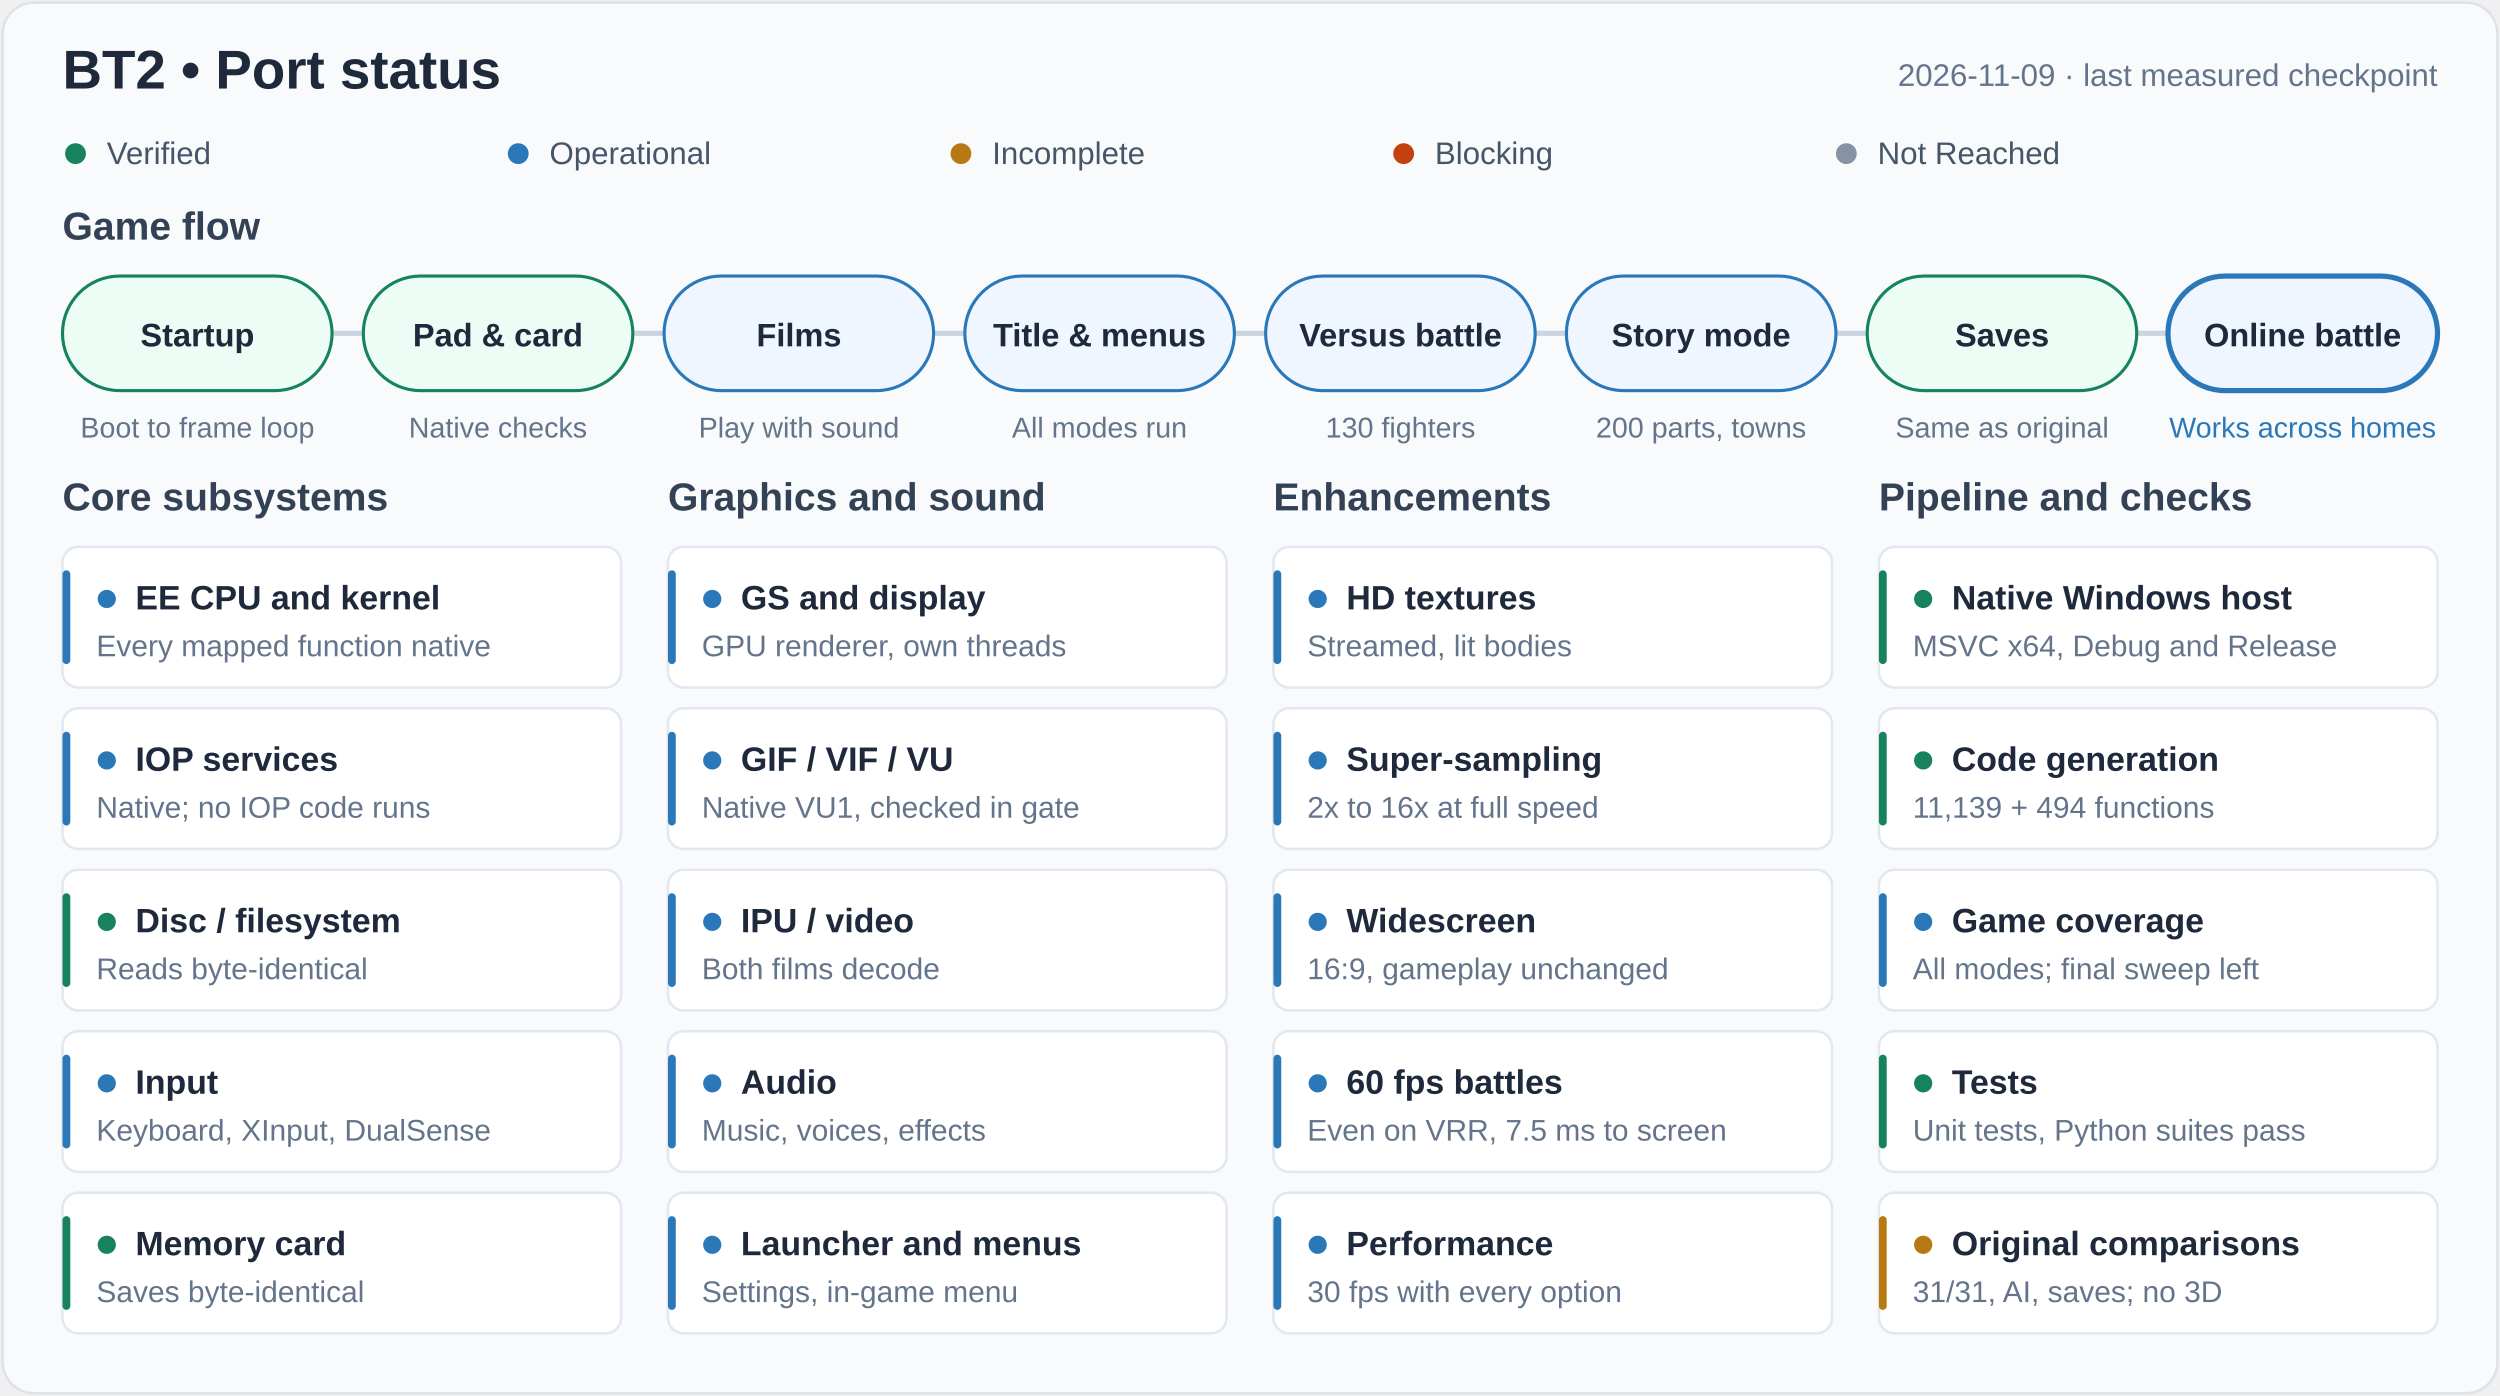
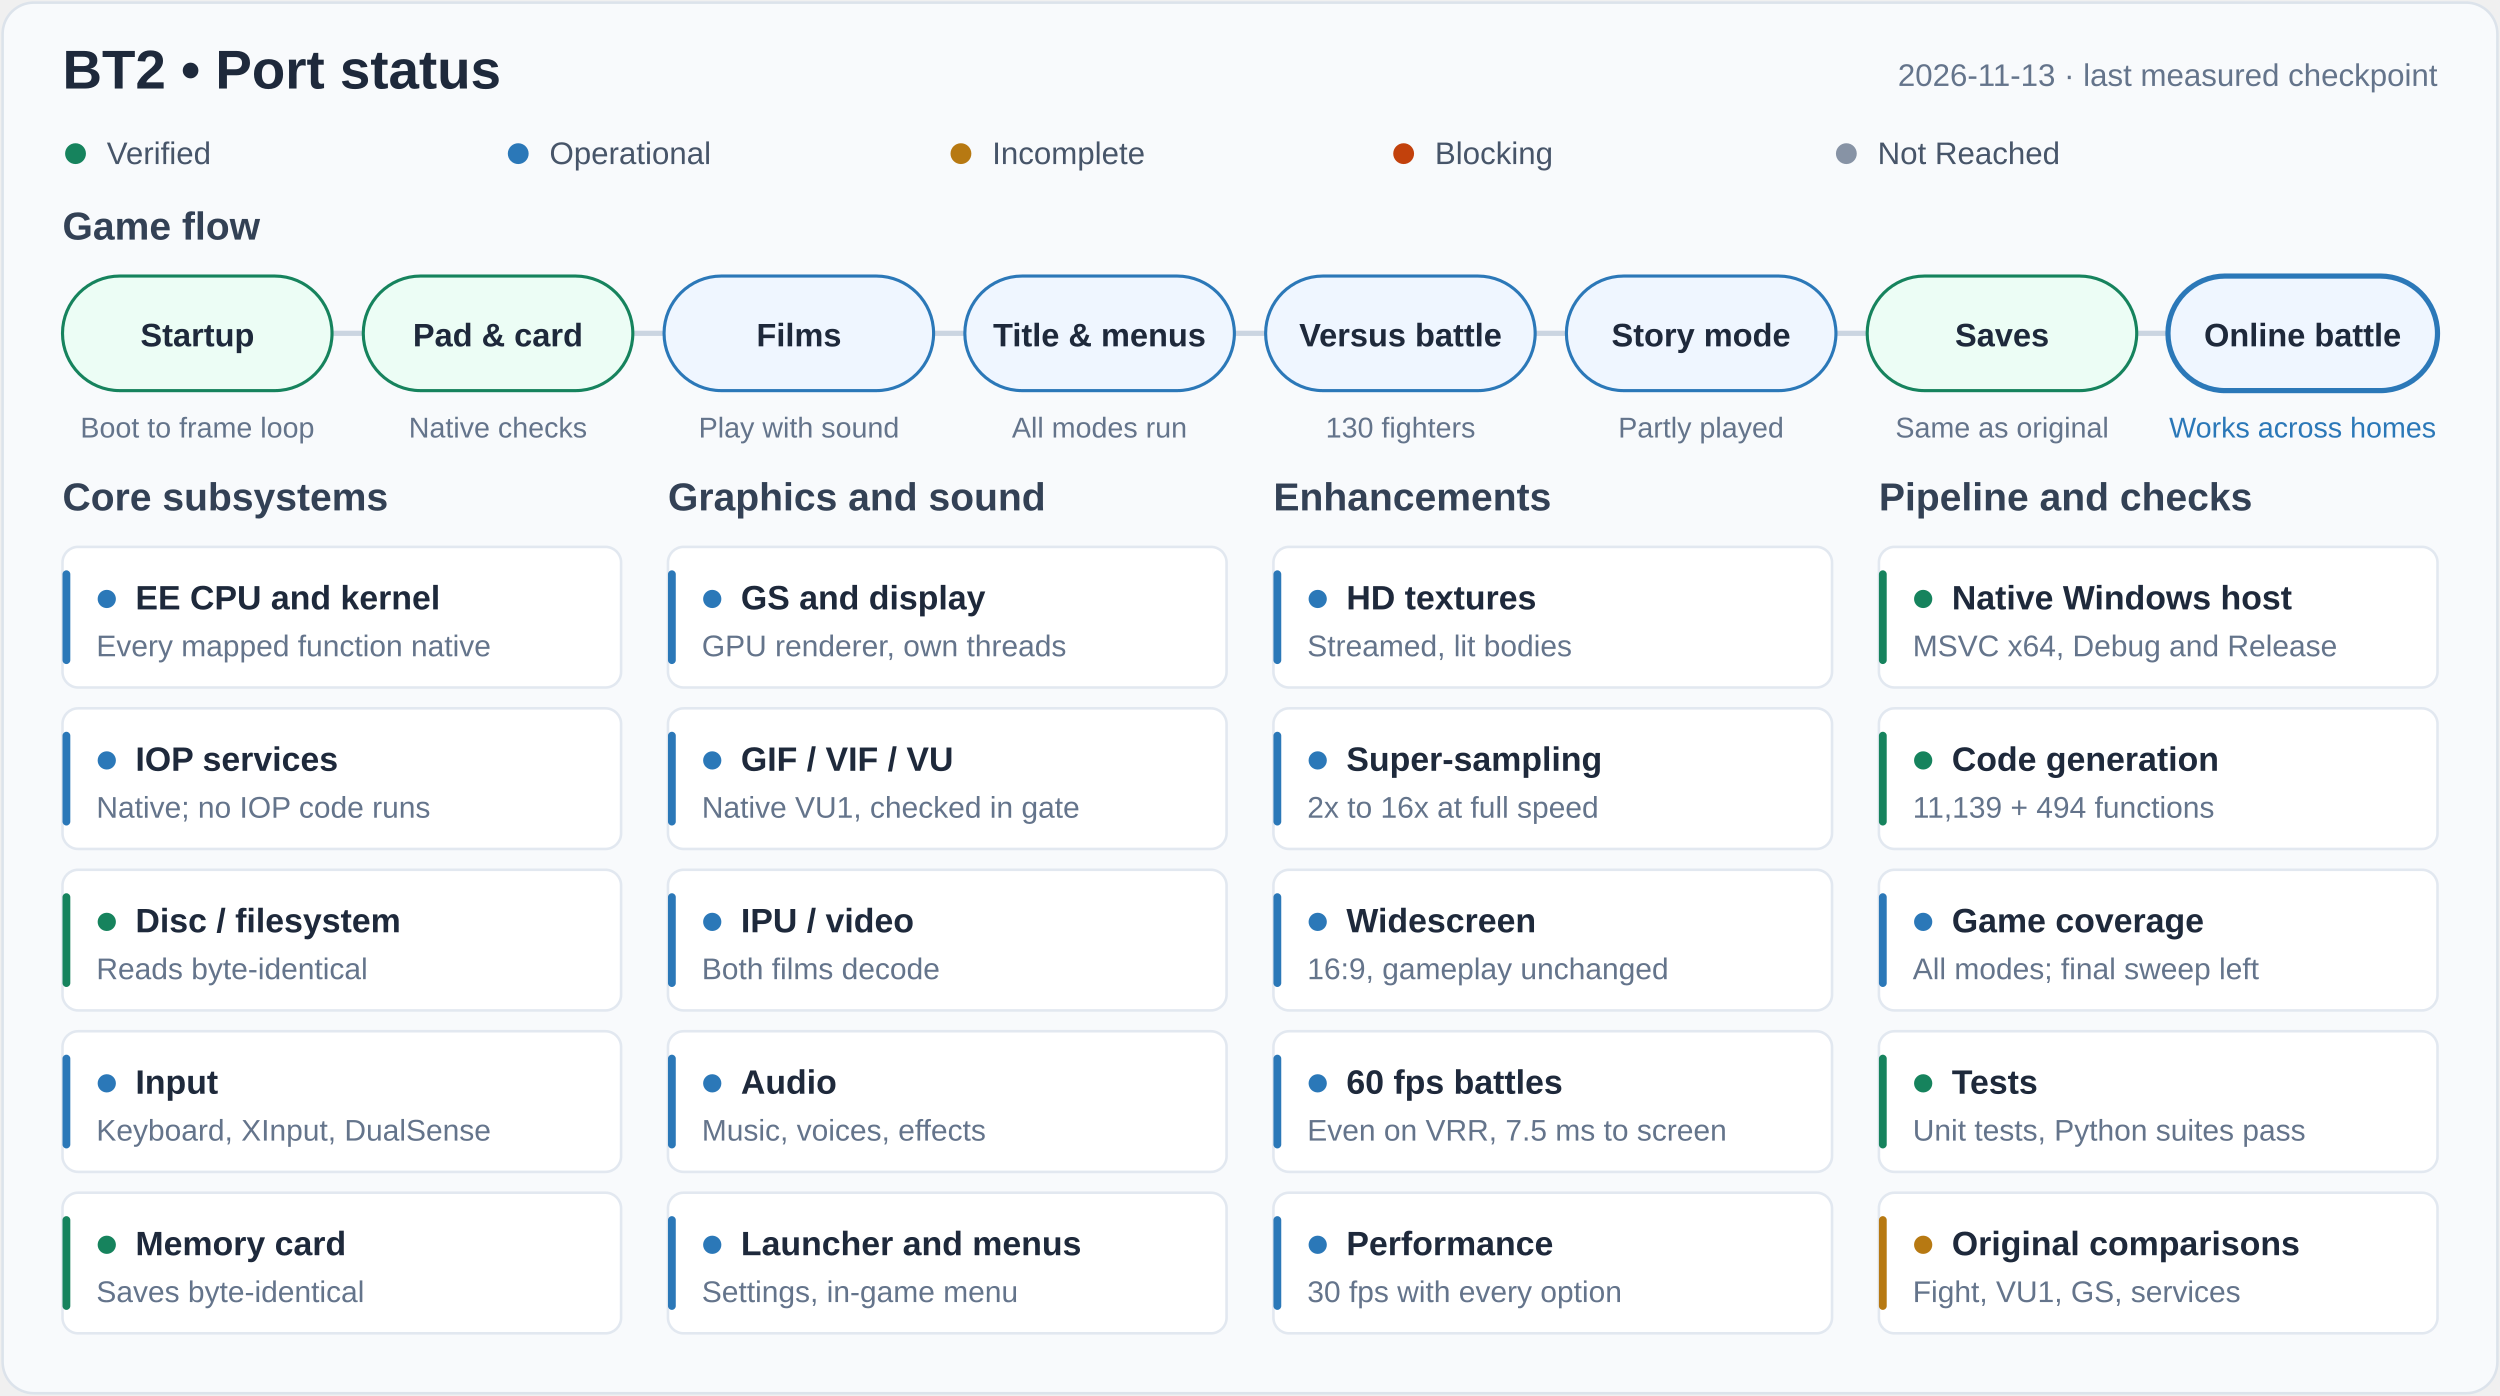
<svg xmlns="http://www.w3.org/2000/svg" width="960" height="536" viewBox="0 0 960 536" role="img" aria-labelledby="title desc">
  <rect x="1" y="1" width="958" height="534" rx="12" fill="#f8fafc" stroke="#dce3eb" />
  <g font-family="Segoe UI,Arial,sans-serif">
    <text x="24" y="34" font-size="21" font-weight="600" fill="#1e293b">BT2 • Port status</text>
-     <text x="936" y="33" text-anchor="end" font-size="12" fill="#64748b">2026-11-09 · last measured checkpoint</text>
+     <text x="936" y="33" text-anchor="end" font-size="12" fill="#64748b">2026-11-13 · last measured checkpoint</text>
    <circle cx="29" cy="59" r="4" fill="#16835d" />
    <text x="41" y="63" font-size="12" fill="#475569">Verified</text>
    <circle cx="199" cy="59" r="4" fill="#2b78b8" />
    <text x="211" y="63" font-size="12" fill="#475569">Operational</text>
    <circle cx="369" cy="59" r="4" fill="#b77912" />
    <text x="381" y="63" font-size="12" fill="#475569">Incomplete</text>
    <circle cx="539" cy="59" r="4" fill="#c2410c" />
    <text x="551" y="63" font-size="12" fill="#475569">Blocking</text>
    <circle cx="709" cy="59" r="4" fill="#8793a5" />
    <text x="721" y="63" font-size="12" fill="#475569">Not Reached</text>
    <text x="24" y="92" font-size="15" font-weight="600" fill="#334155">Game flow</text>
    <line x1="75.8" y1="128" x2="884.2" y2="128" stroke="#cbd5e1" stroke-width="2" />
    <g>
      <rect x="24.0" y="106" width="103.5" height="44" rx="22" fill="#ecfdf5" stroke="#16835d" stroke-width="1.2" />
      <text x="75.8" y="133" text-anchor="middle" font-size="12.5" font-weight="600" fill="#1e293b">Startup</text>
      <text x="75.8" y="168" text-anchor="middle" font-size="11" fill="#64748b">Boot to frame loop</text>
    </g>
    <g>
      <rect x="139.5" y="106" width="103.5" height="44" rx="22" fill="#ecfdf5" stroke="#16835d" stroke-width="1.2" />
      <text x="191.2" y="133" text-anchor="middle" font-size="12.5" font-weight="600" fill="#1e293b">Pad &amp; card</text>
      <text x="191.2" y="168" text-anchor="middle" font-size="11" fill="#64748b">Native checks</text>
    </g>
    <g>
      <rect x="255.0" y="106" width="103.5" height="44" rx="22" fill="#eff6ff" stroke="#2b78b8" stroke-width="1.2" />
      <text x="306.8" y="133" text-anchor="middle" font-size="12.5" font-weight="600" fill="#1e293b">Films</text>
      <text x="306.8" y="168" text-anchor="middle" font-size="11" fill="#64748b">Play with sound</text>
    </g>
    <g>
      <rect x="370.5" y="106" width="103.5" height="44" rx="22" fill="#eff6ff" stroke="#2b78b8" stroke-width="1.2" />
      <text x="422.2" y="133" text-anchor="middle" font-size="12.5" font-weight="600" fill="#1e293b">Title &amp; menus</text>
      <text x="422.2" y="168" text-anchor="middle" font-size="11" fill="#64748b">All modes run</text>
    </g>
    <g>
      <rect x="486.0" y="106" width="103.5" height="44" rx="22" fill="#eff6ff" stroke="#2b78b8" stroke-width="1.2" />
      <text x="537.8" y="133" text-anchor="middle" font-size="12.5" font-weight="600" fill="#1e293b">Versus battle</text>
      <text x="537.8" y="168" text-anchor="middle" font-size="11" fill="#64748b">130 fighters</text>
    </g>
    <g>
      <rect x="601.5" y="106" width="103.5" height="44" rx="22" fill="#eff6ff" stroke="#2b78b8" stroke-width="1.2" />
      <text x="653.2" y="133" text-anchor="middle" font-size="12.5" font-weight="600" fill="#1e293b">Story mode</text>
-       <text x="653.2" y="168" text-anchor="middle" font-size="11" fill="#64748b">200 parts, towns</text>
+       <text x="653.2" y="168" text-anchor="middle" font-size="11" fill="#64748b">Partly played</text>
    </g>
    <g>
      <rect x="717.0" y="106" width="103.5" height="44" rx="22" fill="#ecfdf5" stroke="#16835d" stroke-width="1.2" />
      <text x="768.8" y="133" text-anchor="middle" font-size="12.5" font-weight="600" fill="#1e293b">Saves</text>
      <text x="768.8" y="168" text-anchor="middle" font-size="11" fill="#64748b">Same as original</text>
    </g>
    <g>
      <rect x="832.5" y="106" width="103.5" height="44" rx="22" fill="#eff6ff" stroke="#2b78b8" stroke-width="2" />
      <text x="884.2" y="133" text-anchor="middle" font-size="12.5" font-weight="600" fill="#1e293b">Online battle</text>
      <text x="884.2" y="168" text-anchor="middle" font-size="11" fill="#2b78b8">Works across homes</text>
    </g>
    <text x="24.0" y="196" font-size="15" font-weight="600" fill="#334155">Core subsystems</text>
    <g>
      <rect x="24.0" y="210" width="214.5" height="54" rx="6" fill="#fff" stroke="#e2e8f0" />
      <rect x="24.0" y="219" width="3" height="36" rx="1.5" fill="#2b78b8" />
      <circle cx="41.0" cy="230" r="3.5" fill="#2b78b8" />
      <text x="52.0" y="234" font-size="13" font-weight="600" fill="#1e293b">EE CPU and kernel</text>
      <text x="37.0" y="252" font-size="11.5" fill="#64748b">Every mapped function native</text>
    </g>
    <g>
      <rect x="24.0" y="272" width="214.5" height="54" rx="6" fill="#fff" stroke="#e2e8f0" />
      <rect x="24.0" y="281" width="3" height="36" rx="1.5" fill="#2b78b8" />
      <circle cx="41.0" cy="292" r="3.5" fill="#2b78b8" />
      <text x="52.0" y="296" font-size="13" font-weight="600" fill="#1e293b">IOP services</text>
      <text x="37.0" y="314" font-size="11.5" fill="#64748b">Native; no IOP code runs</text>
    </g>
    <g>
      <rect x="24.0" y="334" width="214.5" height="54" rx="6" fill="#fff" stroke="#e2e8f0" />
      <rect x="24.0" y="343" width="3" height="36" rx="1.5" fill="#16835d" />
      <circle cx="41.0" cy="354" r="3.5" fill="#16835d" />
      <text x="52.0" y="358" font-size="13" font-weight="600" fill="#1e293b">Disc / filesystem</text>
      <text x="37.0" y="376" font-size="11.5" fill="#64748b">Reads byte-identical</text>
    </g>
    <g>
      <rect x="24.0" y="396" width="214.5" height="54" rx="6" fill="#fff" stroke="#e2e8f0" />
      <rect x="24.0" y="405" width="3" height="36" rx="1.5" fill="#2b78b8" />
      <circle cx="41.0" cy="416" r="3.5" fill="#2b78b8" />
      <text x="52.0" y="420" font-size="13" font-weight="600" fill="#1e293b">Input</text>
      <text x="37.0" y="438" font-size="11.5" fill="#64748b">Keyboard, XInput, DualSense</text>
    </g>
    <g>
      <rect x="24.0" y="458" width="214.5" height="54" rx="6" fill="#fff" stroke="#e2e8f0" />
      <rect x="24.0" y="467" width="3" height="36" rx="1.5" fill="#16835d" />
      <circle cx="41.0" cy="478" r="3.5" fill="#16835d" />
      <text x="52.0" y="482" font-size="13" font-weight="600" fill="#1e293b">Memory card</text>
      <text x="37.0" y="500" font-size="11.5" fill="#64748b">Saves byte-identical</text>
    </g>
    <text x="256.5" y="196" font-size="15" font-weight="600" fill="#334155">Graphics and sound</text>
    <g>
      <rect x="256.5" y="210" width="214.5" height="54" rx="6" fill="#fff" stroke="#e2e8f0" />
      <rect x="256.5" y="219" width="3" height="36" rx="1.5" fill="#2b78b8" />
      <circle cx="273.5" cy="230" r="3.5" fill="#2b78b8" />
      <text x="284.5" y="234" font-size="13" font-weight="600" fill="#1e293b">GS and display</text>
      <text x="269.5" y="252" font-size="11.5" fill="#64748b">GPU renderer, own threads</text>
    </g>
    <g>
      <rect x="256.5" y="272" width="214.5" height="54" rx="6" fill="#fff" stroke="#e2e8f0" />
      <rect x="256.5" y="281" width="3" height="36" rx="1.5" fill="#2b78b8" />
      <circle cx="273.5" cy="292" r="3.5" fill="#2b78b8" />
      <text x="284.5" y="296" font-size="13" font-weight="600" fill="#1e293b">GIF / VIF / VU</text>
      <text x="269.5" y="314" font-size="11.5" fill="#64748b">Native VU1, checked in gate</text>
    </g>
    <g>
      <rect x="256.5" y="334" width="214.5" height="54" rx="6" fill="#fff" stroke="#e2e8f0" />
      <rect x="256.5" y="343" width="3" height="36" rx="1.5" fill="#2b78b8" />
      <circle cx="273.5" cy="354" r="3.5" fill="#2b78b8" />
      <text x="284.5" y="358" font-size="13" font-weight="600" fill="#1e293b">IPU / video</text>
      <text x="269.5" y="376" font-size="11.5" fill="#64748b">Both films decode</text>
    </g>
    <g>
      <rect x="256.5" y="396" width="214.5" height="54" rx="6" fill="#fff" stroke="#e2e8f0" />
      <rect x="256.5" y="405" width="3" height="36" rx="1.5" fill="#2b78b8" />
      <circle cx="273.5" cy="416" r="3.5" fill="#2b78b8" />
      <text x="284.5" y="420" font-size="13" font-weight="600" fill="#1e293b">Audio</text>
      <text x="269.5" y="438" font-size="11.5" fill="#64748b">Music, voices, effects</text>
    </g>
    <g>
      <rect x="256.5" y="458" width="214.5" height="54" rx="6" fill="#fff" stroke="#e2e8f0" />
      <rect x="256.5" y="467" width="3" height="36" rx="1.5" fill="#2b78b8" />
      <circle cx="273.5" cy="478" r="3.5" fill="#2b78b8" />
      <text x="284.5" y="482" font-size="13" font-weight="600" fill="#1e293b">Launcher and menus</text>
      <text x="269.5" y="500" font-size="11.5" fill="#64748b">Settings, in-game menu</text>
    </g>
    <text x="489.0" y="196" font-size="15" font-weight="600" fill="#334155">Enhancements</text>
    <g>
      <rect x="489.0" y="210" width="214.5" height="54" rx="6" fill="#fff" stroke="#e2e8f0" />
      <rect x="489.0" y="219" width="3" height="36" rx="1.5" fill="#2b78b8" />
      <circle cx="506.0" cy="230" r="3.5" fill="#2b78b8" />
      <text x="517.0" y="234" font-size="13" font-weight="600" fill="#1e293b">HD textures</text>
      <text x="502.0" y="252" font-size="11.5" fill="#64748b">Streamed, lit bodies</text>
    </g>
    <g>
      <rect x="489.0" y="272" width="214.5" height="54" rx="6" fill="#fff" stroke="#e2e8f0" />
      <rect x="489.0" y="281" width="3" height="36" rx="1.5" fill="#2b78b8" />
      <circle cx="506.0" cy="292" r="3.5" fill="#2b78b8" />
      <text x="517.0" y="296" font-size="13" font-weight="600" fill="#1e293b">Super-sampling</text>
      <text x="502.0" y="314" font-size="11.5" fill="#64748b">2x to 16x at full speed</text>
    </g>
    <g>
      <rect x="489.0" y="334" width="214.5" height="54" rx="6" fill="#fff" stroke="#e2e8f0" />
      <rect x="489.0" y="343" width="3" height="36" rx="1.5" fill="#2b78b8" />
      <circle cx="506.0" cy="354" r="3.5" fill="#2b78b8" />
      <text x="517.0" y="358" font-size="13" font-weight="600" fill="#1e293b">Widescreen</text>
      <text x="502.0" y="376" font-size="11.5" fill="#64748b">16:9, gameplay unchanged</text>
    </g>
    <g>
      <rect x="489.0" y="396" width="214.5" height="54" rx="6" fill="#fff" stroke="#e2e8f0" />
      <rect x="489.0" y="405" width="3" height="36" rx="1.5" fill="#2b78b8" />
      <circle cx="506.0" cy="416" r="3.5" fill="#2b78b8" />
      <text x="517.0" y="420" font-size="13" font-weight="600" fill="#1e293b">60 fps battles</text>
      <text x="502.0" y="438" font-size="11.5" fill="#64748b">Even on VRR, 7.5 ms to screen</text>
    </g>
    <g>
      <rect x="489.0" y="458" width="214.5" height="54" rx="6" fill="#fff" stroke="#e2e8f0" />
      <rect x="489.0" y="467" width="3" height="36" rx="1.5" fill="#2b78b8" />
      <circle cx="506.0" cy="478" r="3.5" fill="#2b78b8" />
      <text x="517.0" y="482" font-size="13" font-weight="600" fill="#1e293b">Performance</text>
      <text x="502.0" y="500" font-size="11.5" fill="#64748b">30 fps with every option</text>
    </g>
    <text x="721.5" y="196" font-size="15" font-weight="600" fill="#334155">Pipeline and checks</text>
    <g>
      <rect x="721.5" y="210" width="214.5" height="54" rx="6" fill="#fff" stroke="#e2e8f0" />
      <rect x="721.5" y="219" width="3" height="36" rx="1.5" fill="#16835d" />
      <circle cx="738.5" cy="230" r="3.5" fill="#16835d" />
      <text x="749.5" y="234" font-size="13" font-weight="600" fill="#1e293b">Native Windows host</text>
      <text x="734.5" y="252" font-size="11.5" fill="#64748b">MSVC x64, Debug and Release</text>
    </g>
    <g>
      <rect x="721.5" y="272" width="214.5" height="54" rx="6" fill="#fff" stroke="#e2e8f0" />
      <rect x="721.5" y="281" width="3" height="36" rx="1.5" fill="#16835d" />
      <circle cx="738.5" cy="292" r="3.5" fill="#16835d" />
      <text x="749.5" y="296" font-size="13" font-weight="600" fill="#1e293b">Code generation</text>
      <text x="734.5" y="314" font-size="11.5" fill="#64748b">11,139 + 494 functions</text>
    </g>
    <g>
      <rect x="721.5" y="334" width="214.5" height="54" rx="6" fill="#fff" stroke="#e2e8f0" />
      <rect x="721.5" y="343" width="3" height="36" rx="1.5" fill="#2b78b8" />
      <circle cx="738.5" cy="354" r="3.5" fill="#2b78b8" />
      <text x="749.5" y="358" font-size="13" font-weight="600" fill="#1e293b">Game coverage</text>
      <text x="734.5" y="376" font-size="11.5" fill="#64748b">All modes; final sweep left</text>
    </g>
    <g>
      <rect x="721.5" y="396" width="214.5" height="54" rx="6" fill="#fff" stroke="#e2e8f0" />
      <rect x="721.5" y="405" width="3" height="36" rx="1.5" fill="#16835d" />
      <circle cx="738.5" cy="416" r="3.5" fill="#16835d" />
      <text x="749.5" y="420" font-size="13" font-weight="600" fill="#1e293b">Tests</text>
      <text x="734.5" y="438" font-size="11.5" fill="#64748b">Unit tests, Python suites pass</text>
    </g>
    <g>
      <rect x="721.5" y="458" width="214.5" height="54" rx="6" fill="#fff" stroke="#e2e8f0" />
      <rect x="721.5" y="467" width="3" height="36" rx="1.5" fill="#b77912" />
      <circle cx="738.5" cy="478" r="3.5" fill="#b77912" />
      <text x="749.5" y="482" font-size="13" font-weight="600" fill="#1e293b">Original comparisons</text>
-       <text x="734.5" y="500" font-size="11.5" fill="#64748b">31/31, AI, saves; no 3D</text>
+       <text x="734.5" y="500" font-size="11.5" fill="#64748b">Fight, VU1, GS, services</text>
    </g>
  </g>
</svg>
